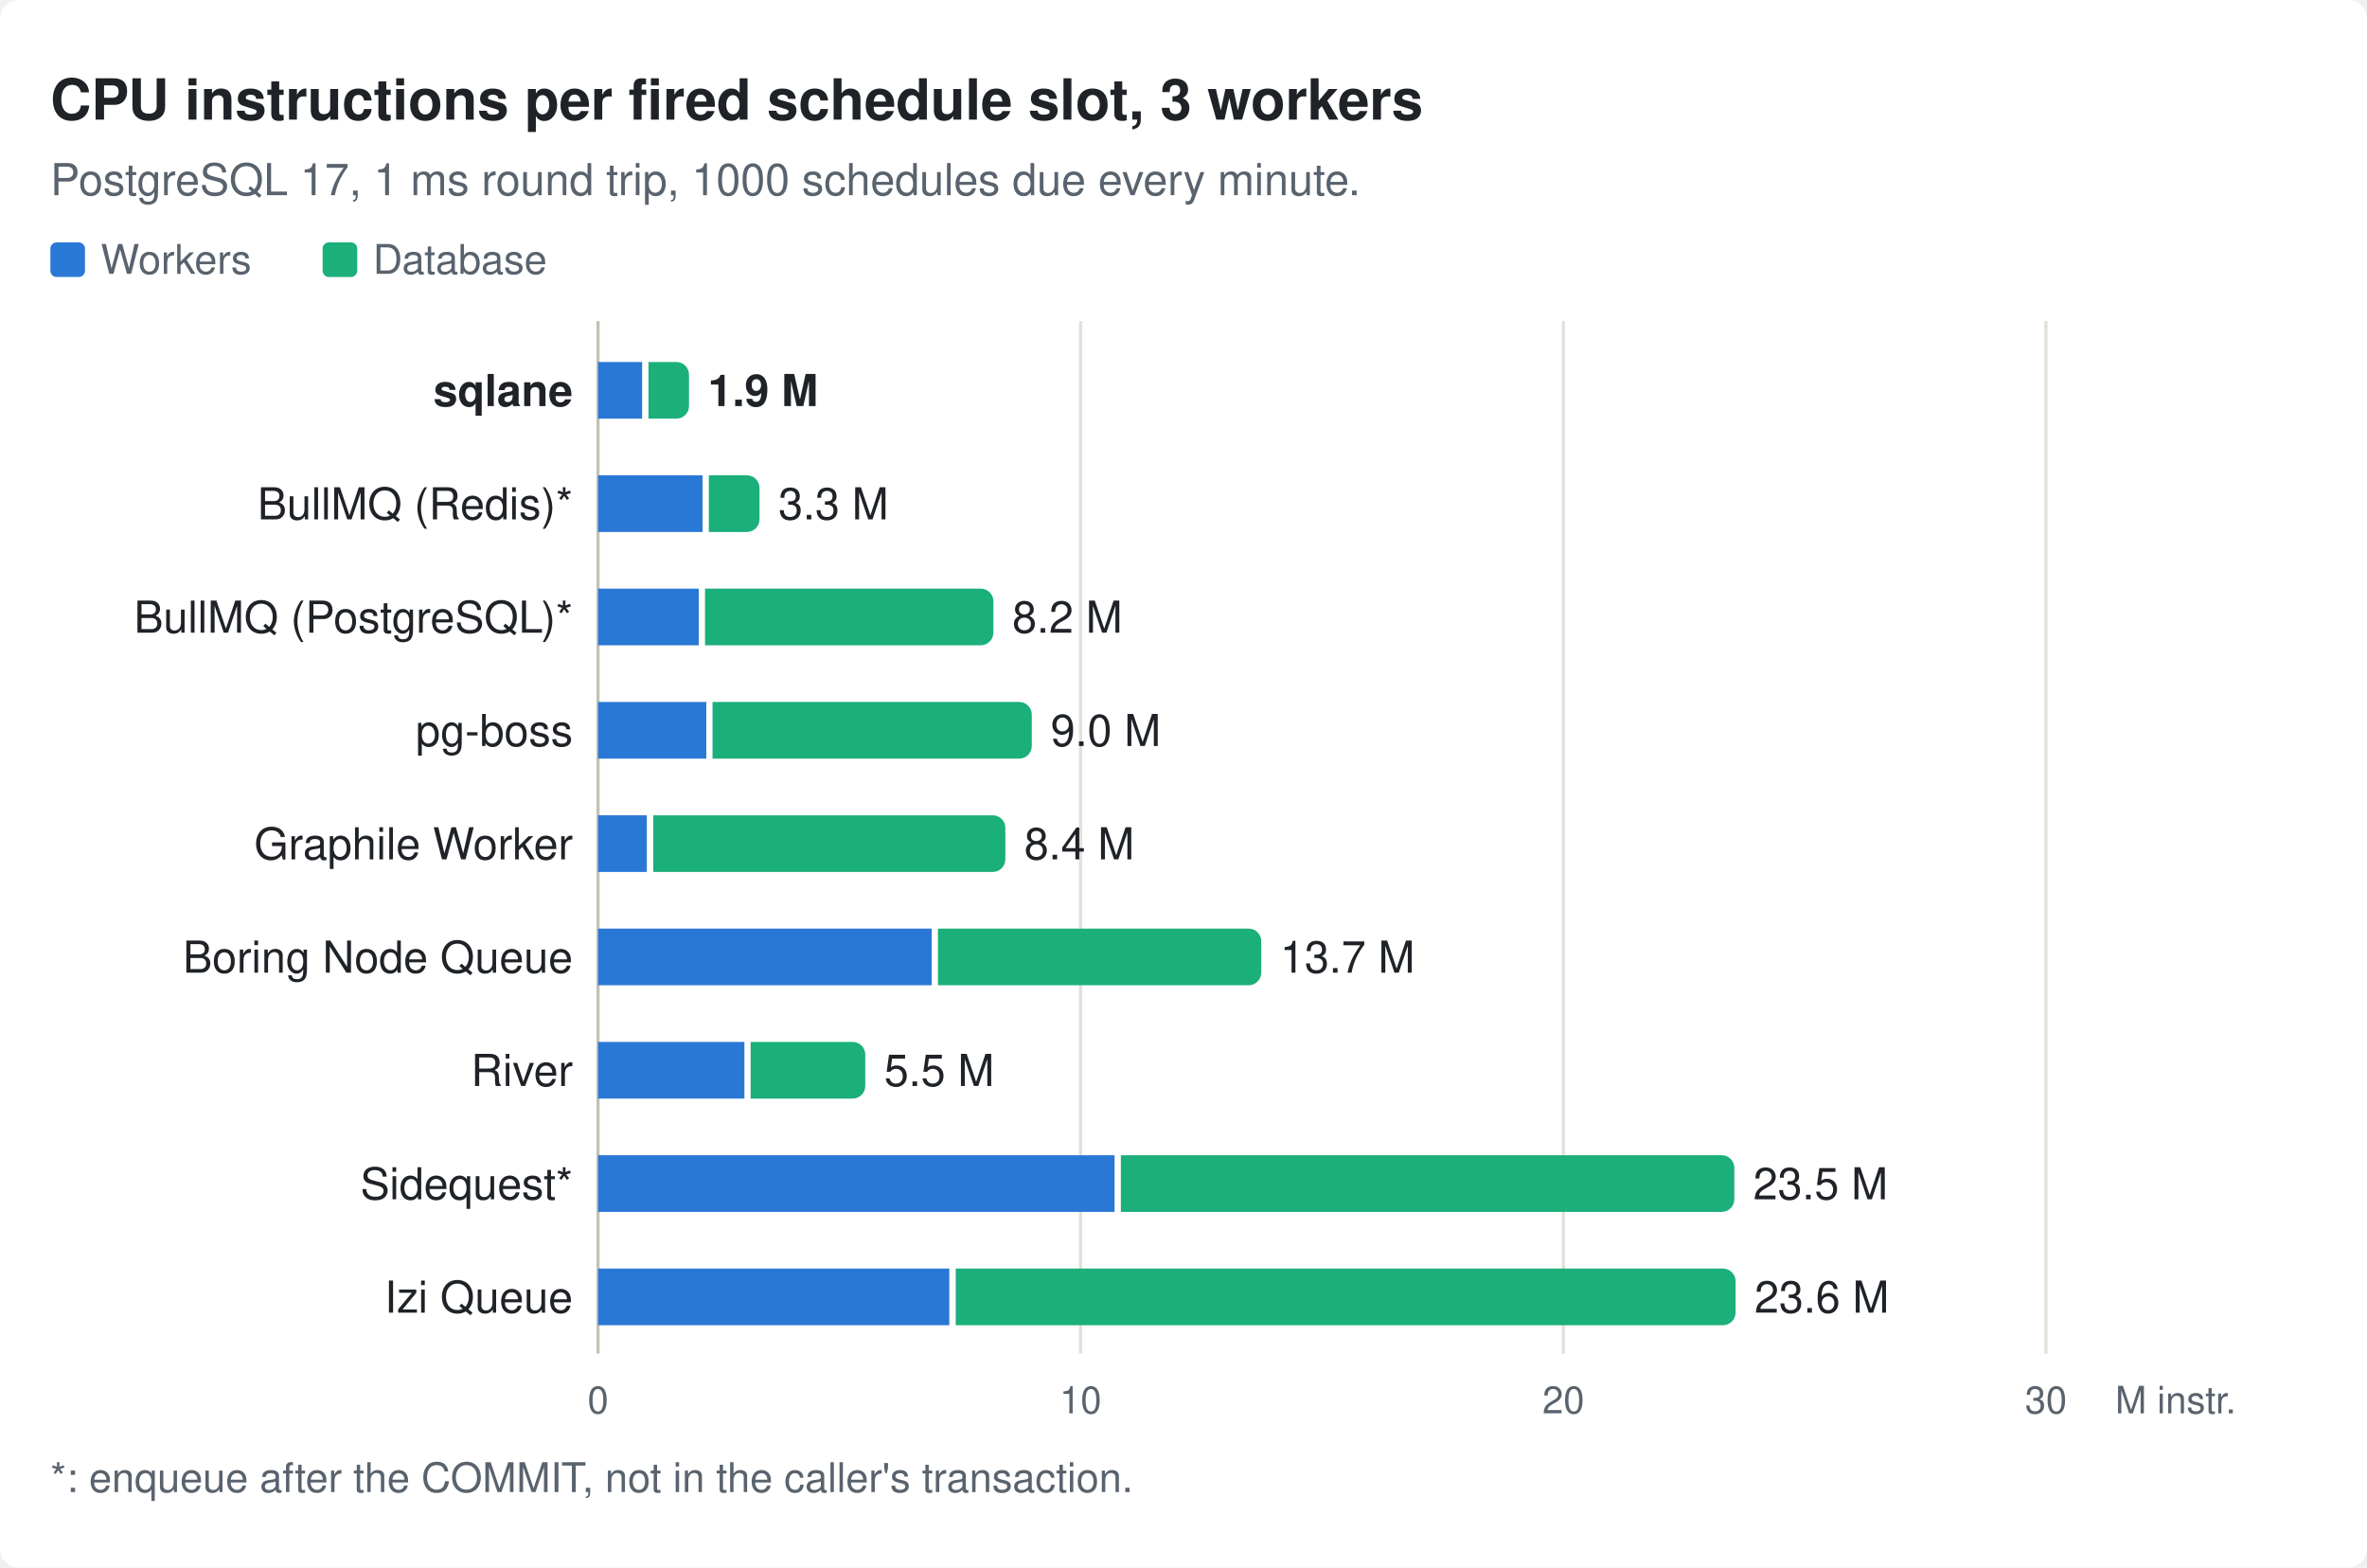
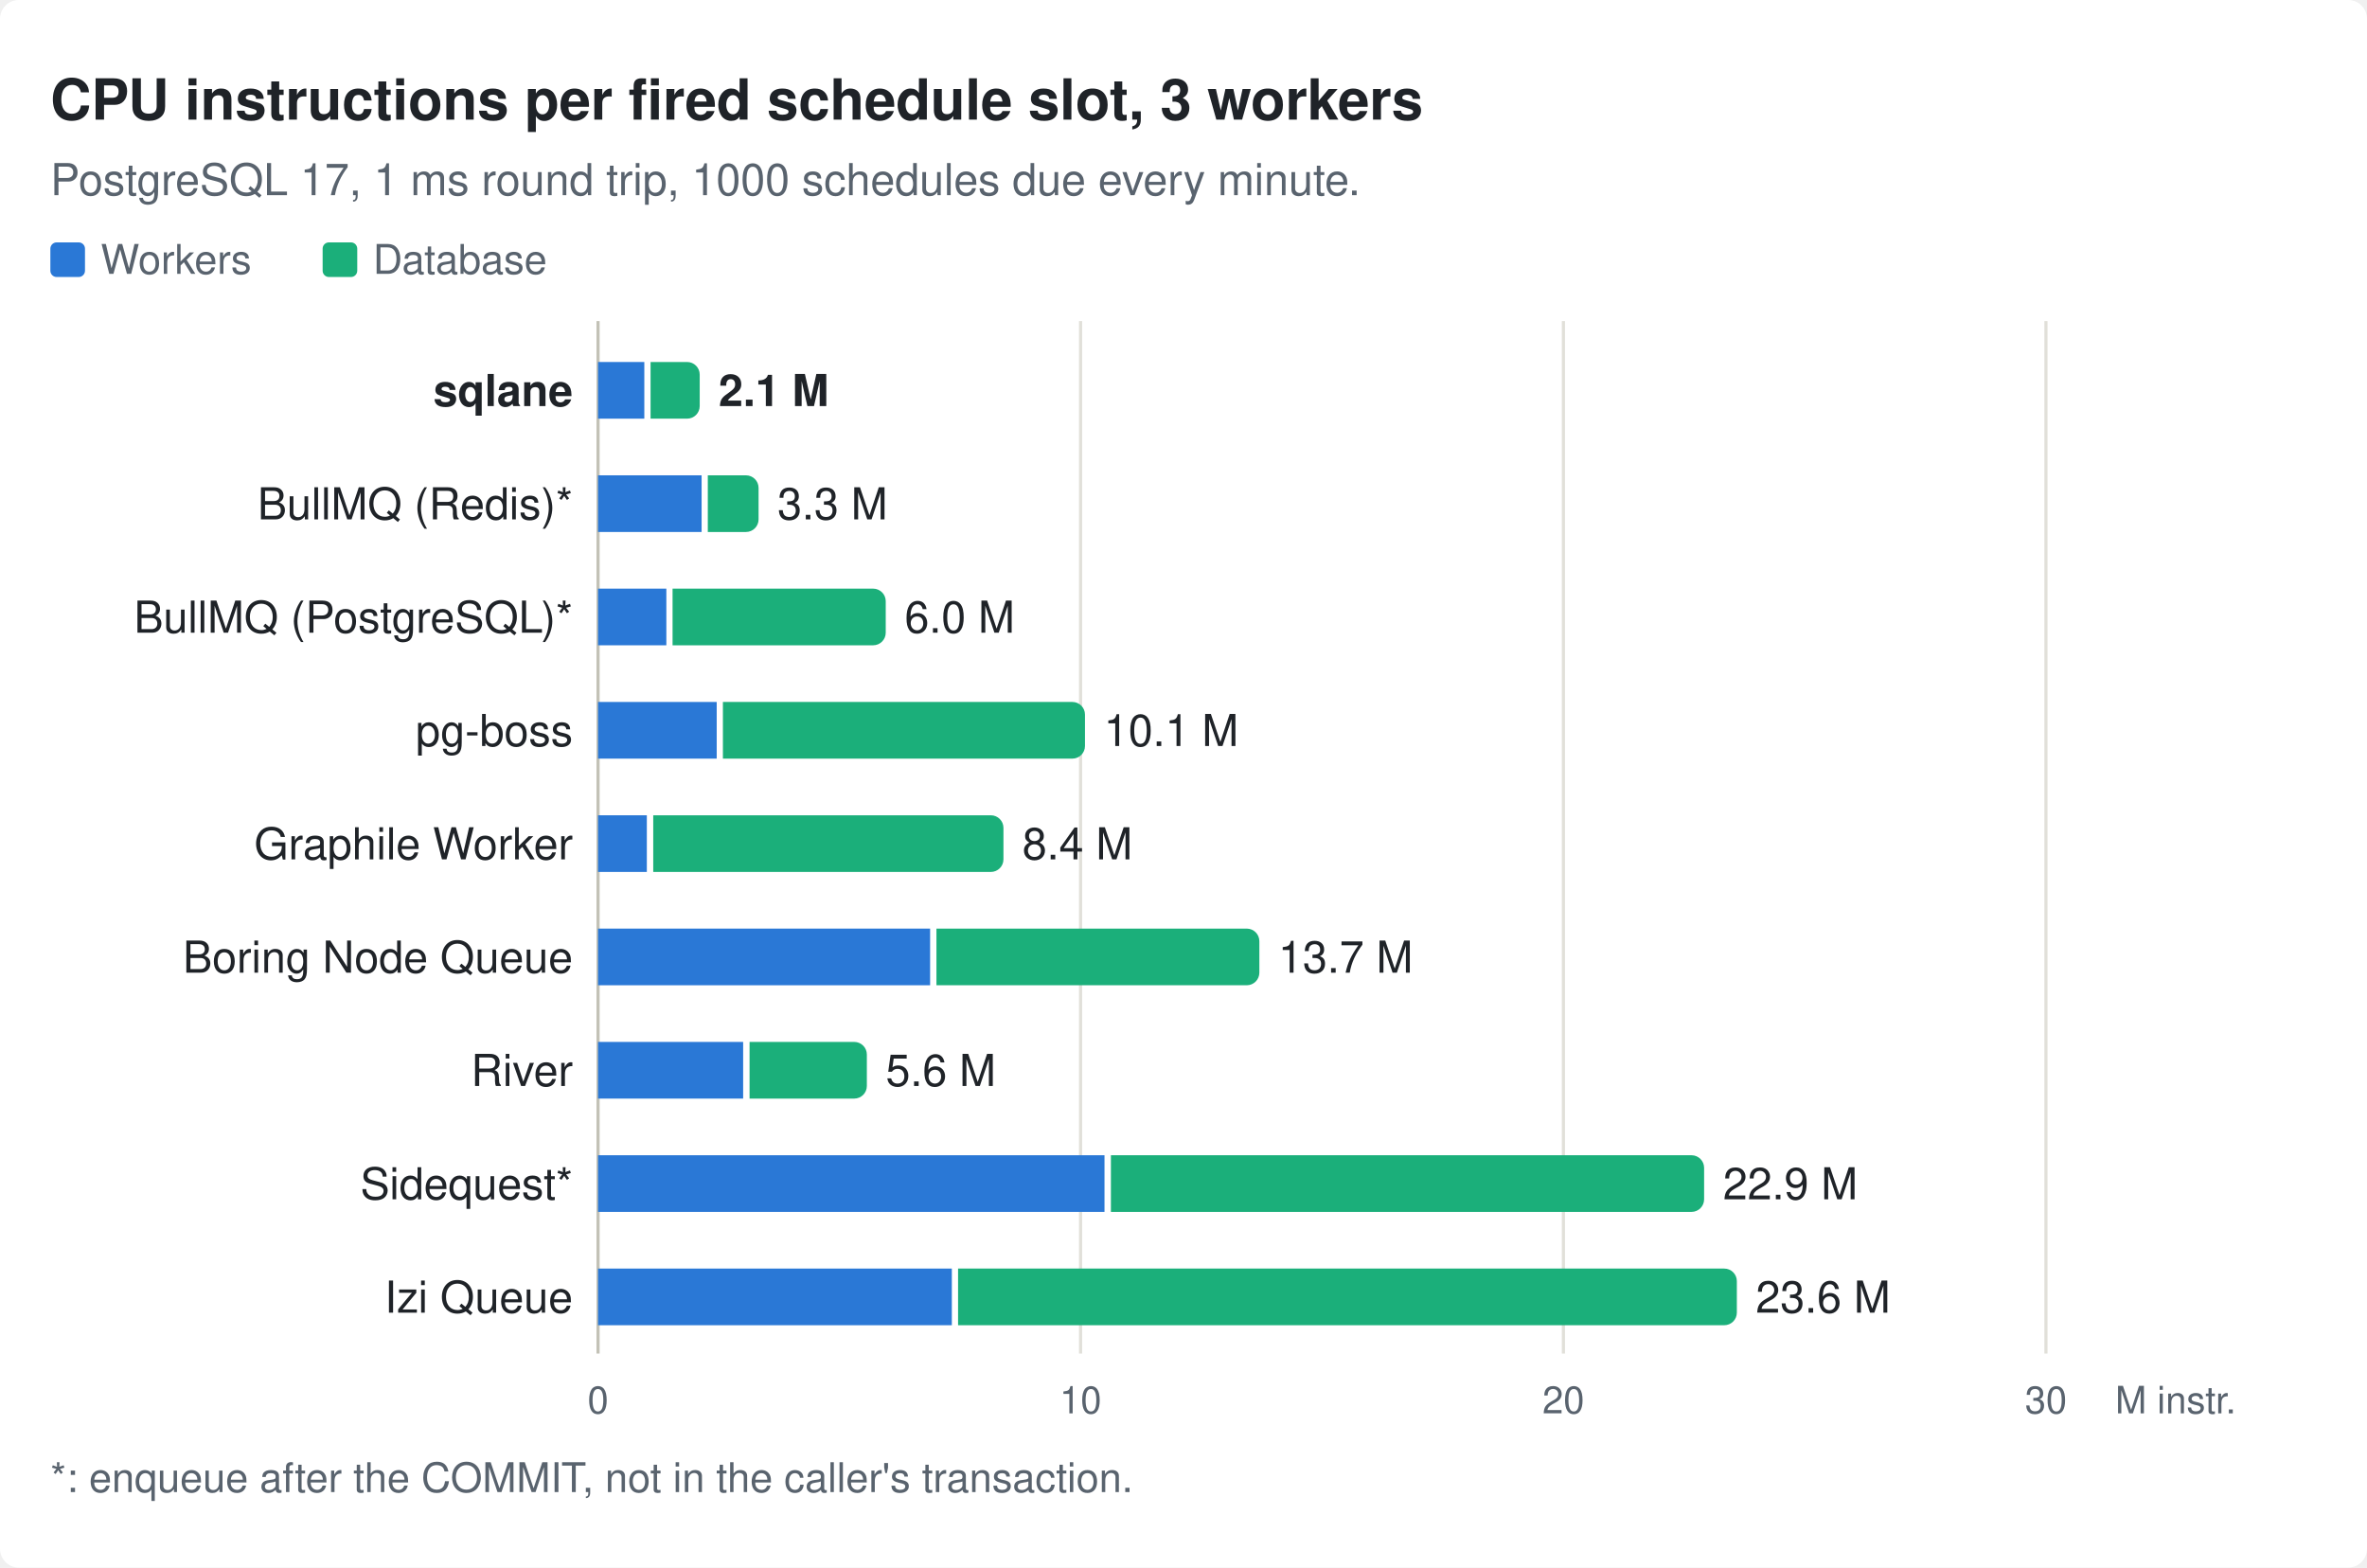
<svg xmlns="http://www.w3.org/2000/svg" width="752" height="498" viewBox="0 0 752 498" font-family="-apple-system, BlinkMacSystemFont, 'Segoe UI', Helvetica, Arial, sans-serif" role="img" aria-label="CPU instructions per fired schedule slot, 3 workers">
  <rect width="752" height="498" rx="6" fill="#ffffff" />
  <g transform="translate(16 16)">
    <text x="0" y="22" font-size="18" font-weight="600" fill="#1f2328">CPU instructions per fired schedule slot, 3 workers</text>
    <text x="0" y="46" font-size="14" fill="#59636e">PostgreSQL 17, 1 ms round trip, 1000 schedules due every minute.</text>
    <rect x="0" y="61" width="11" height="11" rx="2" fill="#2a78d6" />
    <text x="16" y="71" font-size="13" fill="#59636e">Workers</text>
    <rect x="86.5" y="61" width="11" height="11" rx="2" fill="#1baf7a" />
    <text x="102.5" y="71" font-size="13" fill="#59636e">Database</text>
    <line x1="174.0" y1="86" x2="174.0" y2="414" stroke="#c3c2b7" />
    <text x="174.0" y="433" font-size="12" fill="#59636e" text-anchor="middle">0</text>
    <line x1="327.3" y1="86" x2="327.3" y2="414" stroke="#e1e0d9" />
    <text x="327.3" y="433" font-size="12" fill="#59636e" text-anchor="middle">10</text>
    <line x1="480.7" y1="86" x2="480.7" y2="414" stroke="#e1e0d9" />
    <text x="480.7" y="433" font-size="12" fill="#59636e" text-anchor="middle">20</text>
    <line x1="634.0" y1="86" x2="634.0" y2="414" stroke="#e1e0d9" />
    <text x="634.0" y="433" font-size="12" fill="#59636e" text-anchor="middle">30</text>
    <text x="656" y="433" font-size="12" fill="#59636e">M instr.</text>
    <text x="0" y="458" font-size="13" fill="#59636e">*: enqueue after the COMMIT, not in the caller's transaction.</text>
    <text x="166" y="113" font-size="14" fill="#1f2328" text-anchor="end" font-weight="600">sqlane</text>
-     <rect x="174" y="99" width="14.0" height="18" fill="#2a78d6" />
-     <path d="M190.027,99H198.9A4,4 0 0 1 202.9,103V113A4,4 0 0 1 198.9,117H190.027Z" fill="#1baf7a" />
-     <text x="208.9" y="113" font-size="14" fill="#1f2328" font-weight="600">1.9 M</text>
+     <rect x="174" y="99" width="14.7" height="18" fill="#2a78d6" />
+     <path d="M190.686,99H202.3A4,4 0 0 1 206.3,103V113A4,4 0 0 1 202.3,117H190.686Z" fill="#1baf7a" />
+     <text x="212.3" y="113" font-size="14" fill="#1f2328" font-weight="600">2.1 M</text>
    <text x="166" y="149" font-size="14" fill="#1f2328" text-anchor="end">BullMQ (Redis)*</text>
-     <rect x="174" y="135" width="33.2" height="18" fill="#2a78d6" />
-     <path d="M209.194,135H221.3A4,4 0 0 1 225.3,139V149A4,4 0 0 1 221.3,153H209.194Z" fill="#1baf7a" />
-     <text x="231.3" y="149" font-size="14" fill="#1f2328">3.3 M</text>
+     <rect x="174" y="135" width="32.9" height="18" fill="#2a78d6" />
+     <path d="M208.871,135H221.0A4,4 0 0 1 225.0,139V149A4,4 0 0 1 221.0,153H208.871Z" fill="#1baf7a" />
+     <text x="231.0" y="149" font-size="14" fill="#1f2328">3.3 M</text>
    <text x="166" y="185" font-size="14" fill="#1f2328" text-anchor="end">BullMQ (PostgreSQL)*</text>
-     <rect x="174" y="171" width="32.0" height="18" fill="#2a78d6" />
-     <path d="M207.983,171H295.6A4,4 0 0 1 299.6,175V185A4,4 0 0 1 295.6,189H207.983Z" fill="#1baf7a" />
-     <text x="305.6" y="185" font-size="14" fill="#1f2328">8.2 M</text>
+     <rect x="174" y="171" width="21.7" height="18" fill="#2a78d6" />
+     <path d="M197.675,171H261.4A4,4 0 0 1 265.4,175V185A4,4 0 0 1 261.4,189H197.675Z" fill="#1baf7a" />
+     <text x="271.4" y="185" font-size="14" fill="#1f2328">6.0 M</text>
    <text x="166" y="221" font-size="14" fill="#1f2328" text-anchor="end">pg-boss</text>
-     <rect x="174" y="207" width="34.4" height="18" fill="#2a78d6" />
-     <path d="M210.373,207H307.8A4,4 0 0 1 311.8,211V221A4,4 0 0 1 307.8,225H210.373Z" fill="#1baf7a" />
-     <text x="317.8" y="221" font-size="14" fill="#1f2328">9.0 M</text>
+     <rect x="174" y="207" width="37.7" height="18" fill="#2a78d6" />
+     <path d="M213.668,207H324.7A4,4 0 0 1 328.7,211V221A4,4 0 0 1 324.7,225H213.668Z" fill="#1baf7a" />
+     <text x="334.7" y="221" font-size="14" fill="#1f2328">10.1 M</text>
    <text x="166" y="257" font-size="14" fill="#1f2328" text-anchor="end">Graphile Worker</text>
    <rect x="174" y="243" width="15.5" height="18" fill="#2a78d6" />
-     <path d="M191.544,243H299.4A4,4 0 0 1 303.4,247V257A4,4 0 0 1 299.4,261H191.544Z" fill="#1baf7a" />
-     <text x="309.4" y="257" font-size="14" fill="#1f2328">8.4 M</text>
+     <path d="M191.536,243H298.8A4,4 0 0 1 302.8,247V257A4,4 0 0 1 298.8,261H191.536Z" fill="#1baf7a" />
+     <text x="308.8" y="257" font-size="14" fill="#1f2328">8.4 M</text>
    <text x="166" y="293" font-size="14" fill="#1f2328" text-anchor="end">Boring Node Queue</text>
-     <rect x="174" y="279" width="106.0" height="18" fill="#2a78d6" />
-     <path d="M281.977,279H380.7A4,4 0 0 1 384.7,283V293A4,4 0 0 1 380.7,297H281.977Z" fill="#1baf7a" />
-     <text x="390.7" y="293" font-size="14" fill="#1f2328">13.7 M</text>
+     <rect x="174" y="279" width="105.5" height="18" fill="#2a78d6" />
+     <path d="M281.51,279H380.1A4,4 0 0 1 384.1,283V293A4,4 0 0 1 380.1,297H281.51Z" fill="#1baf7a" />
+     <text x="390.1" y="293" font-size="14" fill="#1f2328">13.7 M</text>
    <text x="166" y="329" font-size="14" fill="#1f2328" text-anchor="end">River</text>
-     <rect x="174" y="315" width="46.5" height="18" fill="#2a78d6" />
-     <path d="M222.483,315H254.9A4,4 0 0 1 258.9,319V329A4,4 0 0 1 254.9,333H222.483Z" fill="#1baf7a" />
-     <text x="264.9" y="329" font-size="14" fill="#1f2328">5.5 M</text>
+     <rect x="174" y="315" width="46.1" height="18" fill="#2a78d6" />
+     <path d="M222.138,315H255.4A4,4 0 0 1 259.4,319V329A4,4 0 0 1 255.4,333H222.138Z" fill="#1baf7a" />
+     <text x="265.4" y="329" font-size="14" fill="#1f2328">5.6 M</text>
    <text x="166" y="365" font-size="14" fill="#1f2328" text-anchor="end">Sidequest*</text>
-     <rect x="174" y="351" width="164.1" height="18" fill="#2a78d6" />
-     <path d="M340.099,351H531.0A4,4 0 0 1 535.0,355V365A4,4 0 0 1 531.0,369H340.099Z" fill="#1baf7a" />
-     <text x="541.0" y="365" font-size="14" fill="#1f2328">23.5 M</text>
+     <rect x="174" y="351" width="160.9" height="18" fill="#2a78d6" />
+     <path d="M336.936,351H521.4A4,4 0 0 1 525.4,355V365A4,4 0 0 1 521.4,369H336.936Z" fill="#1baf7a" />
+     <text x="531.4" y="365" font-size="14" fill="#1f2328">22.9 M</text>
    <text x="166" y="401" font-size="14" fill="#1f2328" text-anchor="end">Izi Queue</text>
-     <rect x="174" y="387" width="111.6" height="18" fill="#2a78d6" />
-     <path d="M287.64,387H531.4A4,4 0 0 1 535.4,391V401A4,4 0 0 1 531.4,405H287.64Z" fill="#1baf7a" />
-     <text x="541.4" y="401" font-size="14" fill="#1f2328">23.6 M</text>
+     <rect x="174" y="387" width="112.4" height="18" fill="#2a78d6" />
+     <path d="M288.383,387H531.8A4,4 0 0 1 535.8,391V401A4,4 0 0 1 531.8,405H288.383Z" fill="#1baf7a" />
+     <text x="541.8" y="401" font-size="14" fill="#1f2328">23.6 M</text>
  </g>
</svg>
